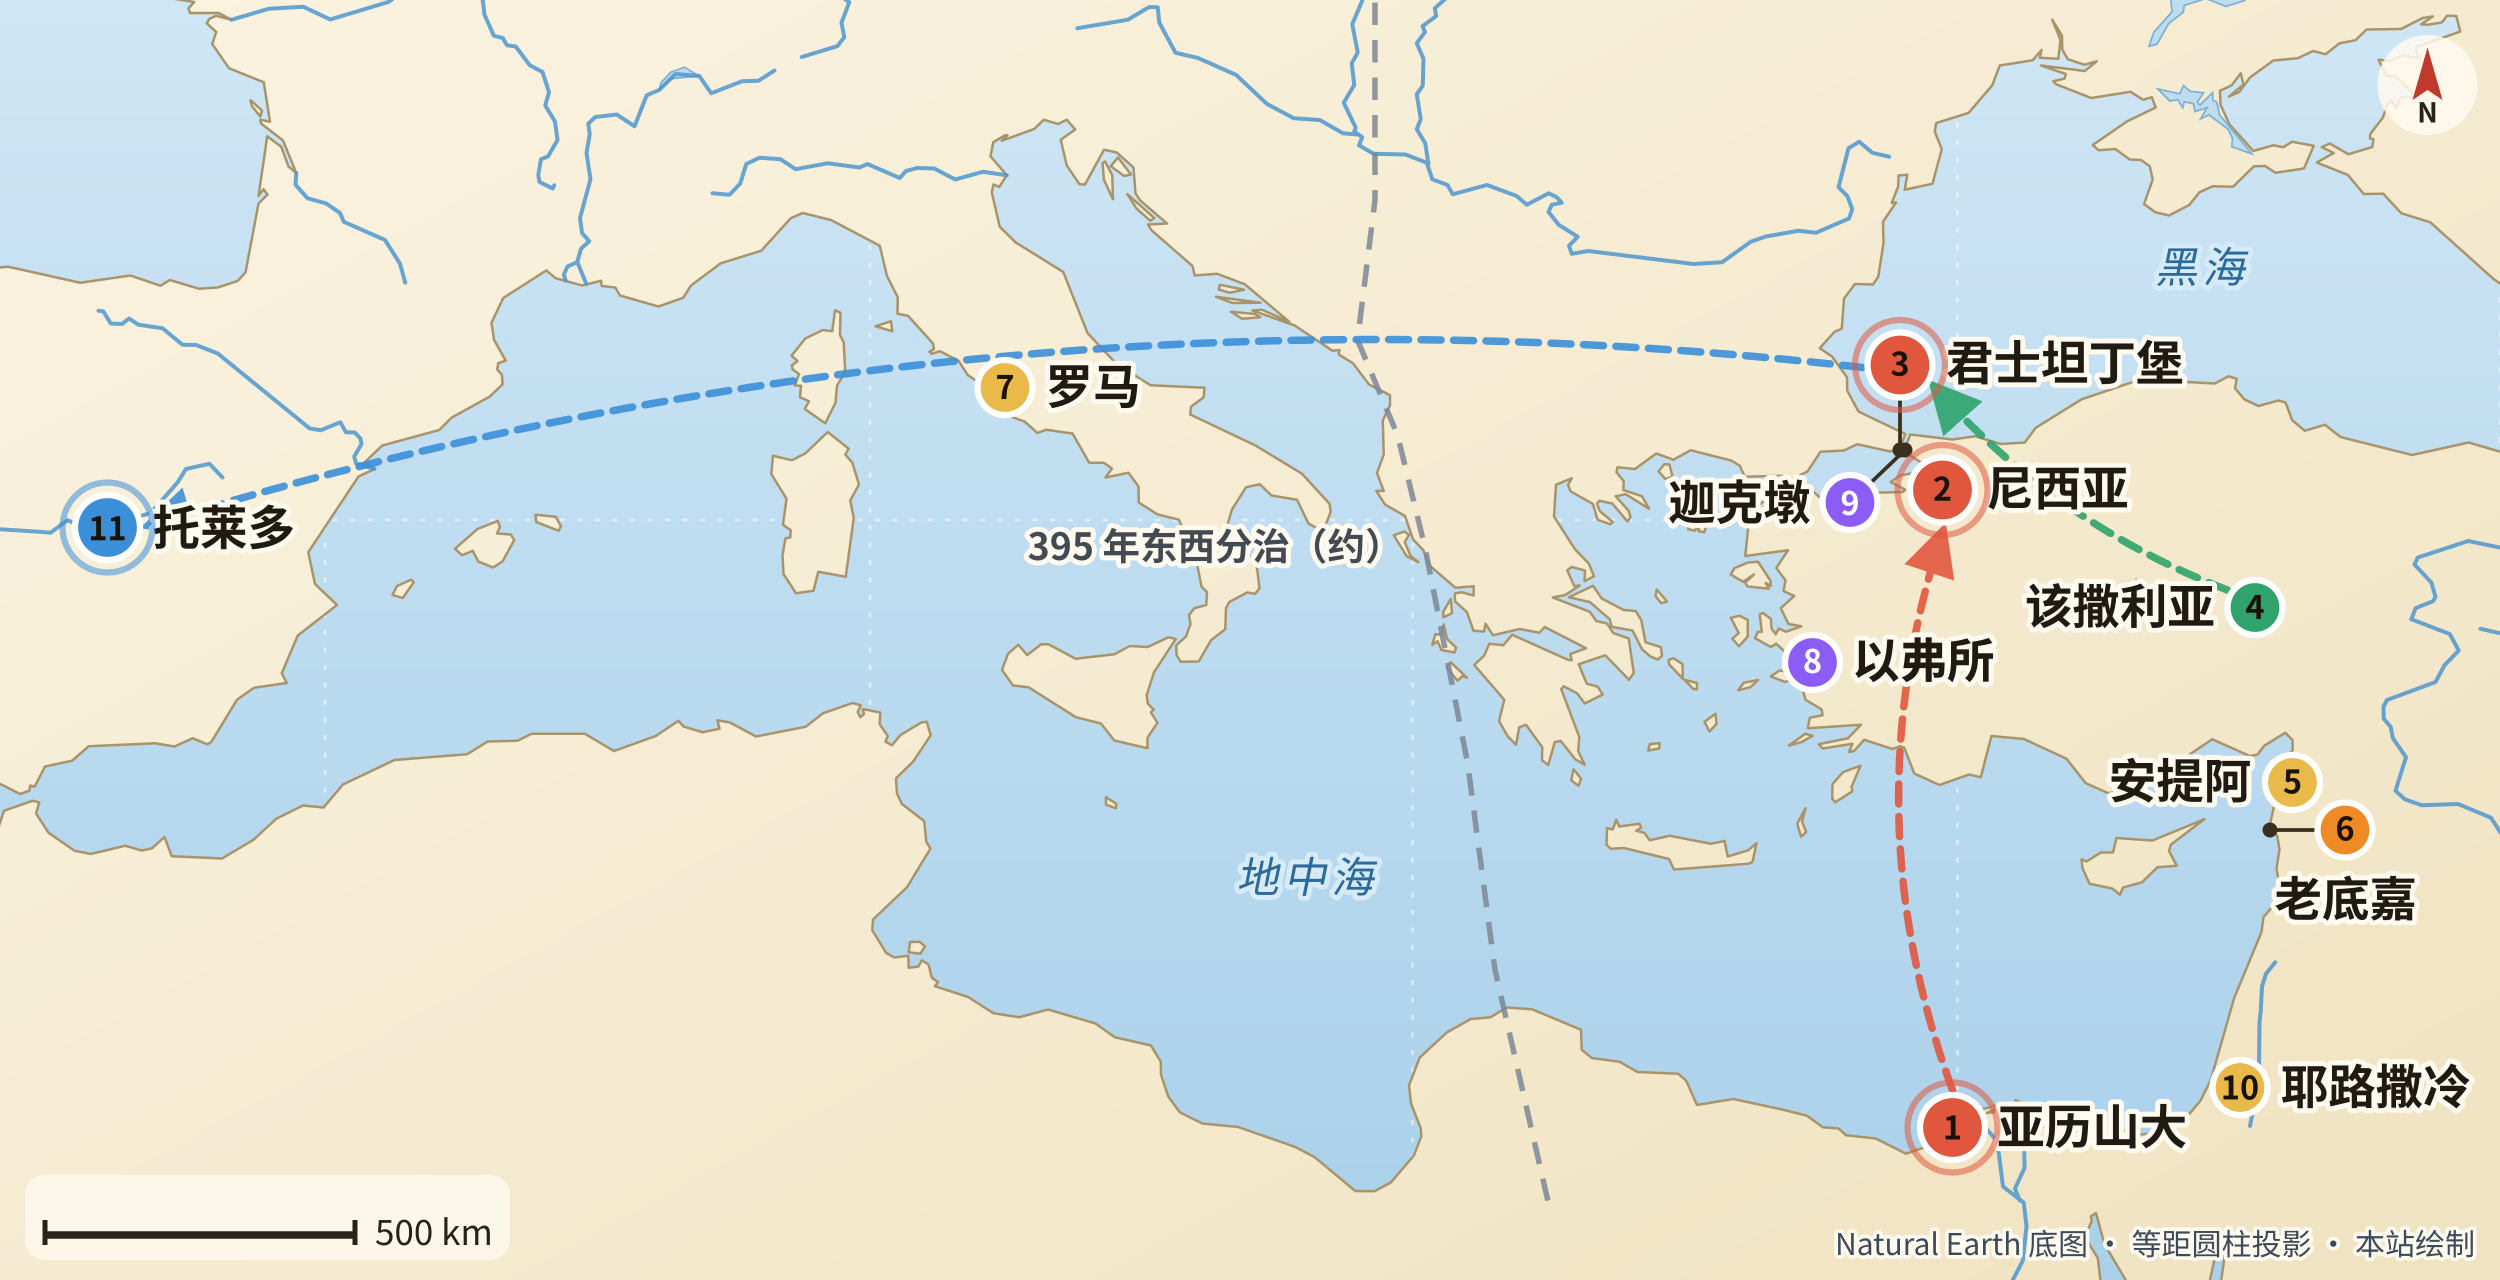
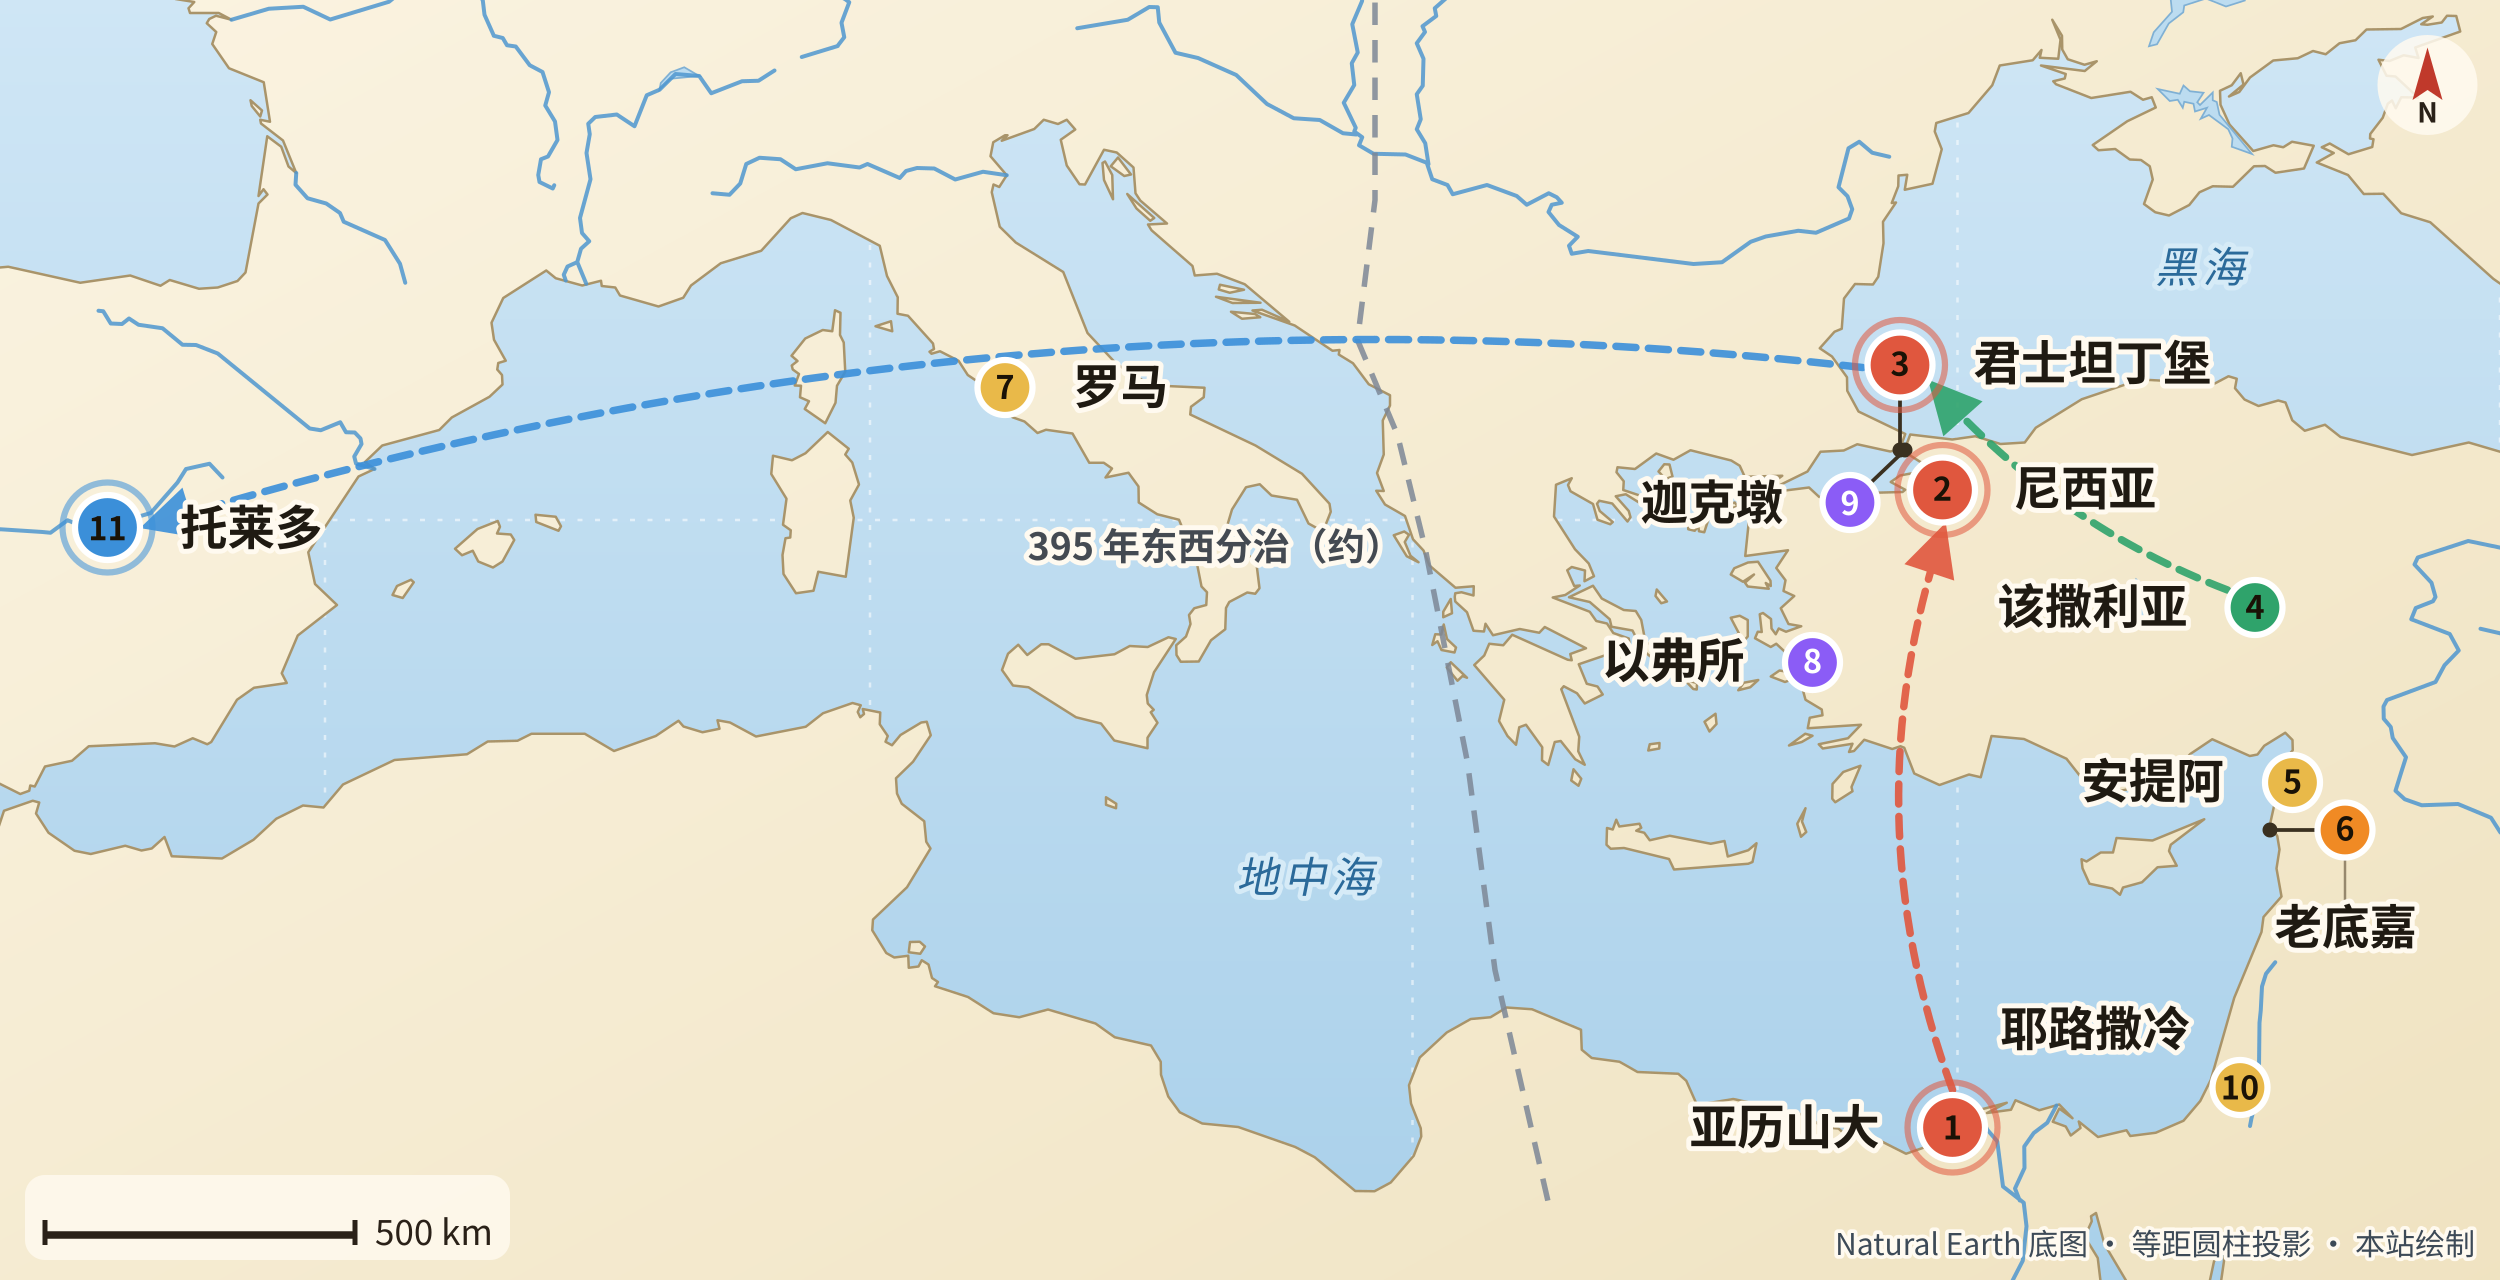
<svg xmlns="http://www.w3.org/2000/svg" viewBox="0 0 1000 512" width="1000" height="512" font-family="'Noto Sans CJK SC','PingFang SC','Microsoft YaHei','Source Han Sans SC',sans-serif">
  <defs>
    <linearGradient id="sea" x1="0" y1="0" x2="0" y2="1">
      <stop offset="0" stop-color="#cfe6f5" />
      <stop offset="1" stop-color="#a9d0ea" />
    </linearGradient>
    <linearGradient id="ld" x1="0" y1="0" x2="1" y2="1">
      <stop offset="0" stop-color="#fbf4e2" />
      <stop offset="1" stop-color="#efe2c0" />
    </linearGradient>
    <marker id="a2fa36b" viewBox="0 0 10 10" refX="8" refY="5" markerWidth="7" markerHeight="7" orient="auto-start-reverse">
      <path d="M0,0L10,5L0,10z" fill="#2fa36b" />
    </marker>
    <marker id="a3b8fd9" viewBox="0 0 10 10" refX="8" refY="5" markerWidth="7" markerHeight="7" orient="auto-start-reverse">
      <path d="M0,0L10,5L0,10z" fill="#3b8fd9" />
    </marker>
    <marker id="ae0573e" viewBox="0 0 10 10" refX="8" refY="5" markerWidth="7" markerHeight="7" orient="auto-start-reverse">
      <path d="M0,0L10,5L0,10z" fill="#e0573e" />
    </marker>
  </defs>
  <rect width="1000" height="512" fill="url(#sea)" />
  <path d="M130,0V512M348,0V512M565,0V512M783,0V512M1000,0V512M0,484H1000M0,208H1000" stroke="#ffffff" stroke-opacity=".55" stroke-width="1" stroke-dasharray="2 5" fill="none" />
  <path d="M647.7,330.6 655.8,329.5 656.5,331.1 654.5,332.3 657.7,333.1 659.9,336.1 667.9,334.3 684.3,337.5 689.8,336.4 691.1,342.6 699.3,340.1 702.6,337.3 701.0,344.8 699.3,345.5 669.6,347.8 667.6,343.6 649.6,339.2 644.3,339.5 642.6,337.9 642.8,331.2 645.1,331.8 646.5,327.9 647.7,330.6ZM640.7,239.4 649.5,244.0 654.3,244.4 656.5,248.0 658.2,256.9 664.4,258.9 664.8,262.4 663.1,263.8 660.0,262.5 656.8,259.7 653.0,252.2 644.6,250.7 643.9,247.7 635.9,240.8 627.6,238.9 637.2,234.3 640.7,239.4ZM868.3,337.9 867.6,340.4 870.7,346.3 863.0,346.9 856.8,352.9 849.2,355.0 848.0,357.9 844.9,355.4 835.8,353.5 833.0,347.3 832.6,343.7 834.6,344.6 840.3,341.0 845.2,341.0 846.6,335.2 861.0,336.2 881.7,327.7 868.3,337.9ZM198.8,213.4 204.3,213.8 205.7,216.0 201.0,224.6 197.2,227.0 191.3,224.6 189.1,220.3 184.8,222.1 182.0,219.5 191.0,211.6 199.1,208.4 200.0,210.7 198.8,213.4ZM340.9,185.0 343.6,193.8 340.1,200.2 341.5,207.1 338.3,230.7 327.3,228.7 325.4,236.3 318.4,237.3 313.4,229.6 313.0,222.0 314.2,215.3 316.1,215.0 316.3,212.1 313.2,209.9 314.6,199.5 308.5,189.6 309.2,182.3 316.8,184.1 322.2,181.3 331.1,172.8 339.5,179.5 338.1,181.8 340.9,185.0ZM336.0,134.0 337.5,137.0 338.1,148.7 334.8,154.3 334.2,161.1 330.1,169.3 321.9,163.6 323.6,160.5 320.0,158.9 320.4,154.3 317.9,154.2 319.6,149.6 317.1,147.8 316.7,146.2 319.0,144.4 316.6,142.3 322.1,135.4 329.1,132.0 332.9,132.5 334.0,124.1 336.2,125.1 336.0,134.0ZM470.3,255.6 461.6,268.9 458.7,278.0 459.1,281.4 461.5,283.9 460.3,284.9 463.0,289.1 459.0,295.1 459.0,299.3 445.7,296.2 440.4,289.4 430.4,286.9 411.4,274.9 405.2,274.2 400.8,268.0 403.2,261.5 407.3,257.9 410.9,262.0 416.5,257.7 419.4,257.7 430.2,263.5 445.8,261.7 451.9,258.4 459.1,258.8 467.4,254.9 470.3,255.6ZM492.4,124.7 502.0,125.6 504.1,126.9 496.8,127.5 492.4,124.7ZM504.2,121.1 493.0,121.2 486.4,118.7 504.2,121.1ZM491.9,117.1 487.5,115.8 488.0,113.9 497.6,115.9 491.9,117.1ZM734.1,320.9 732.9,319.5 733.0,313.6 737.3,308.8 744.2,306.3 740.6,314.8 741.0,316.5 734.1,320.9ZM720.4,334.7 718.9,329.5 722.2,323.3 720.8,328.6 722.5,332.8 720.4,334.7ZM715.6,298.2 722.1,293.5 725.0,294.3 720.7,296.8 715.6,298.2ZM683.8,292.6 681.8,288.7 686.2,285.5 686.6,289.6 683.8,292.6ZM711.8,268.2 718.3,269.3 718.6,271.0 714.0,272.8 708.3,270.6 711.8,268.2ZM695.3,276.1 697.5,273.1 703.3,272.0 700.1,274.9 695.3,276.1ZM663.8,297.2 663.7,299.4 659.3,300.2 659.9,297.7 663.8,297.2ZM673.1,271.5 667.7,265.8 667.4,264.0 669.4,263.3 673.0,265.6 673.1,271.5ZM678.7,275.8 677.3,275.6 673.8,271.9 678.8,273.2 678.7,275.8ZM695.6,258.5 692.9,255.5 695.5,253.2 692.3,247.1 695.9,246.3 699.1,248.0 699.1,254.6 695.6,258.5ZM703.2,224.7 708.2,232.3 708.3,234.4 706.3,233.2 707.5,235.5 699.1,234.6 698.0,233.1 701.6,229.8 697.2,232.7 692.3,229.8 693.7,227.3 699.2,225.0 703.2,224.7ZM664.5,241.3 662.2,238.4 662.7,235.8 666.8,240.6 664.5,241.3ZM686.4,196.5 683.7,194.2 686.3,193.3 688.8,195.8 686.4,196.5ZM683.7,206.7 681.7,212.9 679.6,212.5 679.3,210.5 677.9,212.3 675.3,211.7 675.2,207.6 680.1,208.8 683.7,206.7ZM666.2,191.6 663.4,188.6 665.7,185.7 667.8,185.8 669.0,190.6 666.2,191.6ZM695.2,202.7 688.5,203.9 690.0,202.2 693.9,201.0 695.2,202.7ZM368.1,381.5 363.5,380.9 364.0,376.8 367.9,376.7 370.0,378.6 368.1,381.5ZM104.1,46.6 100.7,42.4 100.2,40.1 104.8,44.2 104.1,46.6ZM356.4,128.5 356.9,132.5 350.2,130.5 356.4,128.5ZM223.4,212.3 214.5,208.8 214.2,205.9 222.3,206.7 224.4,210.5 223.4,212.3ZM161.1,239.2 157.0,238.0 158.8,234.4 164.4,231.9 165.5,232.9 161.1,239.2ZM446.4,323.3 442.4,321.9 442.4,318.9 446.5,321.5 446.4,323.3ZM449.7,70.4 444.3,66.5 447.2,63.0 452.4,69.8 449.7,70.4ZM460.1,88.3 454.6,83.4 450.9,77.6 461.7,87.2 460.1,88.3ZM445.2,79.7 441.6,72.0 441.0,65.2 442.0,64.6 444.9,70.0 445.2,79.7ZM578.8,255.6 582.4,259.0 581.8,261.0 576.6,260.0 575.0,256.5 572.9,258.0 574.1,253.7 576.5,253.8 577.5,249.8 578.8,255.6ZM586.8,271.1 585.0,270.4 583.0,272.3 578.7,267.0 580.3,264.9 586.8,271.1ZM580.8,245.3 577.3,246.9 577.3,244.7 580.3,239.6 580.8,245.3ZM567.4,224.9 562.7,222.5 557.5,214.1 561.7,212.6 563.6,213.9 561.9,216.8 564.2,222.3 567.4,224.9ZM631.4,314.3 628.5,312.2 629.4,307.7 632.5,311.5 631.4,314.3ZM895.2,538.8 885.3,536.2 883.2,538.0 886.5,525.8 890.7,496.8 885.6,504.6 878.0,539.8 865.7,539.8 853.2,524.1 850.7,512.7 841.8,497.7 838.4,485.2 836.4,486.5 836.7,488.5 833.9,494.7 839.1,503.2 840.4,514.1 852.2,534.0 857.7,539.8 -21.7,539.8 -21.7,376.1 -16.4,370.0 -7.7,352.2 1.6,324.3 13.1,320.3 15.7,321.0 14.4,325.4 19.4,333.1 29.8,340.3 36.3,341.6 50.1,338.3 56.6,340.2 60.7,339.4 65.8,334.8 68.7,342.5 88.8,343.4 101.4,335.9 110.5,327.5 121.2,322.2 129.4,323.0 137.2,313.8 157.8,304.0 186.8,301.7 195.1,296.6 207.0,296.3 212.6,293.5 233.9,293.5 245.6,300.4 262.3,294.4 271.4,288.3 273.4,290.6 281.0,292.9 287.8,291.5 287.0,288.1 292.0,289.0 302.4,294.6 322.3,290.7 329.2,285.3 341.0,281.2 344.3,282.1 343.1,284.8 344.1,286.9 345.6,285.6 345.1,283.6 352.1,285.0 351.9,289.7 355.1,294.4 354.2,296.7 356.8,298.1 360.2,294.0 368.5,289.0 370.7,288.7 372.3,294.1 365.2,304.7 358.4,311.3 358.8,317.4 360.7,321.5 369.7,328.5 370.5,336.7 372.2,339.4 362.8,354.9 349.2,367.8 348.9,372.1 354.5,381.2 357.7,383.0 363.3,382.3 363.5,387.1 367.4,386.6 368.7,384.1 371.4,385.8 372.8,391.2 375.2,392.8 374.0,394.5 387.2,398.8 397.4,405.3 407.7,406.9 419.2,403.8 438.2,409.4 445.9,414.9 460.4,418.2 464.3,424.7 464.4,429.9 467.3,438.6 471.9,444.9 480.9,449.4 495.3,450.8 518.1,458.8 525.9,462.9 542.1,476.4 549.8,476.5 556.3,473.0 565.5,462.3 568.5,454.6 568.3,451.3 564.4,441.4 563.6,434.1 567.9,423.0 578.7,413.0 588.3,407.6 596.2,406.9 602.6,403.0 612.8,403.7 632.4,411.9 632.7,419.9 636.7,423.2 647.8,424.7 655.0,428.8 671.3,429.5 674.5,432.3 678.8,442.0 693.3,439.6 712.4,443.7 722.8,446.3 729.1,450.9 735.4,451.4 738.4,454.1 750.3,455.4 762.4,461.5 770.2,458.8 781.1,450.5 787.4,449.6 791.2,444.1 802.7,441.1 794.8,445.2 804.4,443.9 806.2,440.1 815.7,444.1 823.7,441.8 829.0,447.3 823.7,443.4 821.1,448.7 826.3,450.6 828.3,454.2 832.2,451.2 831.5,448.6 839.2,454.8 850.6,452.1 852.1,454.4 862.3,453.1 873.4,448.3 880.1,440.4 884.3,432.0 893.7,399.1 904.6,372.8 905.4,366.8 912.6,358.6 910.6,347.4 911.8,339.8 910.9,334.4 907.9,330.2 909.6,322.5 912.1,318.4 908.9,309.8 917.1,300.1 917.0,296.0 914.1,293.1 905.7,298.3 903.0,301.8 899.9,302.4 884.9,295.7 876.1,301.6 868.6,310.2 862.9,313.3 843.4,317.3 834.3,313.3 826.6,303.5 809.6,295.6 796.6,294.4 792.3,310.9 787.6,309.8 775.8,314.0 765.7,309.4 761.7,299.1 760.2,298.5 756.9,299.6 745.7,295.9 741.6,300.4 739.6,300.8 741.0,297.5 729.1,299.4 727.5,297.7 739.2,295.3 744.4,289.9 723.1,291.3 723.9,287.1 729.0,286.1 728.7,283.8 722.2,279.9 720.6,274.0 718.9,272.4 722.3,270.6 722.4,263.6 714.8,261.5 710.5,257.5 708.3,258.8 702.0,255.3 703.1,252.7 704.7,252.8 703.9,245.7 705.2,245.2 708.4,247.6 708.6,251.4 710.3,253.7 711.5,251.4 714.4,252.7 720.5,250.5 715.4,249.6 712.3,243.3 717.7,238.4 713.4,236.4 714.2,232.1 710.5,227.2 715.2,220.1 698.1,222.4 699.6,207.9 702.5,206.9 711.7,196.5 723.6,195.0 727.7,198.8 733.2,198.5 735.8,197.0 733.3,194.3 736.4,193.4 738.9,194.1 738.3,197.4 761.0,196.8 762.1,195.9 756.3,192.8 760.0,190.2 779.3,186.6 768.8,185.2 763.3,181.7 761.9,179.7 764.1,173.8 780.9,175.8 790.1,174.5 800.2,177.6 809.9,177.0 814.3,171.1 832.7,159.7 856.1,151.8 885.9,153.4 891.4,150.5 894.7,151.5 894.0,155.3 897.8,159.8 903.4,162.4 911.3,160.2 914.2,161.0 916.9,168.1 921.9,172.3 930.0,169.9 936.2,174.8 964.8,182.0 987.5,177.0 1002.8,181.5 1021.7,173.6 1021.7,539.8 895.2,538.8ZM1021.7,125.5 1010.0,120.5 997.3,111.5 972.1,88.9 960.5,85.3 953.3,77.5 945.5,77.6 939.2,70.0 926.7,65.0 933.5,61.2 928.7,58.9 931.9,57.4 939.4,61.7 948.9,58.8 949.4,55.7 948.0,55.4 948.1,53.6 953.1,47.1 955.1,41.5 956.8,40.2 958.3,43.3 960.5,38.9 967.2,39.0 958.2,30.6 954.6,30.3 951.4,23.9 955.8,24.4 961.5,22.1 967.4,23.2 966.1,19.0 984.1,12.6 982.5,6.4 978.8,6.3 976.7,9.0 971.0,9.9 968.5,9.7 973.1,6.6 969.1,7.2 960.4,11.6 946.6,11.8 942.2,16.1 935.8,17.3 930.3,21.7 925.2,20.4 919.1,23.3 909.3,24.2 900.0,31.0 895.7,36.8 891.6,38.6 897.4,33.8 896.3,29.3 892.7,34.1 888.0,36.3 888.2,41.9 891.8,49.8 901.3,60.4 909.4,58.1 913.3,58.9 916.8,56.7 925.5,58.3 921.6,67.4 910.2,69.1 906.0,66.4 901.6,66.5 893.2,74.7 885.1,74.5 879.8,76.9 875.7,82.0 867.6,86.2 862.1,84.9 857.6,81.6 861.1,71.8 859.9,66.5 856.4,64.0 851.9,63.8 846.1,59.6 839.4,60.1 837.1,58.0 850.9,48.5 862.3,43.0 860.7,38.9 857.2,39.9 852.2,36.7 836.5,39.2 822.4,33.7 821.3,32.5 825.9,31.4 826.3,29.6 816.4,26.2 833.9,28.4 838.7,24.5 833.8,25.9 827.1,23.7 824.9,19.8 824.8,14.3 820.9,7.9 824.2,15.9 823.3,23.5 815.9,23.1 816.6,20.0 813.1,24.1 799.9,26.2 796.9,34.1 787.4,45.2 774.5,49.2 773.9,52.6 776.7,59.7 773.0,73.5 761.9,75.9 762.9,69.9 759.4,70.2 759.3,74.5 756.7,81.2 758.4,81.0 753.2,88.7 753.4,97.3 751.3,110.7 749.2,113.8 742.0,113.6 737.6,119.4 736.7,131.5 733.8,132.7 727.9,139.3 732.8,142.6 738.8,150.9 738.9,156.3 743.4,164.6 762.1,173.6 759.9,179.7 756.1,180.6 742.9,177.7 737.5,180.2 728.2,180.7 723.0,188.6 712.4,193.8 700.1,205.5 701.2,198.9 712.9,190.3 697.9,190.7 695.9,186.3 692.5,184.2 676.2,180.1 669.4,183.9 662.5,181.4 654.0,187.6 647.0,186.9 646.6,188.9 649.5,192.5 649.3,196.0 656.8,198.5 659.6,203.5 650.3,197.7 646.3,198.5 651.5,204.4 652.2,206.9 651.0,208.6 644.9,201.4 639.7,200.3 638.8,201.5 639.9,204.4 645.1,208.8 644.1,209.7 639.0,207.9 637.2,201.6 628.2,196.5 627.2,194.0 628.7,191.3 622.4,193.9 621.6,206.6 630.0,219.7 635.5,225.4 637.6,230.5 633.8,232.5 634.0,228.2 628.7,226.8 626.9,228.1 628.0,230.6 629.7,234.4 631.9,234.2 626.1,238.0 621.1,239.0 635.9,244.7 638.5,248.4 642.8,249.4 645.3,253.2 651.5,255.4 653.5,269.2 651.6,271.9 642.1,262.1 631.5,265.7 634.7,273.5 639.0,274.6 641.1,277.8 633.9,281.4 630.8,277.3 625.5,274.5 624.5,275.7 631.7,294.7 631.3,300.5 633.9,305.9 630.1,303.7 624.3,296.4 621.9,296.8 619.3,306.0 616.8,304.1 616.9,298.9 610.4,289.9 607.7,290.9 606.4,297.9 603.0,294.4 599.6,288.4 601.7,279.9 589.7,266.0 593.7,262.2 595.7,257.5 601.3,258.1 604.9,253.9 627.1,263.9 628.7,264.1 628.1,261.6 634.4,259.3 617.9,250.8 615.7,253.1 607.9,251.6 597.2,254.1 594.2,249.5 593.6,252.6 589.4,252.3 586.8,244.9 582.1,240.6 581.9,238.8 582.1,237.3 584.6,236.9 589.4,238.2 589.5,234.5 582.2,235.1 571.8,226.2 569.4,220.2 565.2,215.7 562.0,206.4 554.0,201.8 550.5,196.3 553.5,196.4 550.8,189.2 553.5,181.8 553.1,168.2 556.0,162.2 556.0,158.1 547.5,153.7 541.2,145.3 535.5,141.8 535.8,140.0 533.0,140.3 517.9,130.2 501.0,124.2 504.8,123.9 515.7,128.7 497.9,113.7 486.8,109.5 477.9,110.2 477.0,106.4 460.6,92.1 459.2,89.8 466.8,89.4 456.1,80.2 454.2,77.3 453.4,67.0 446.7,61.0 441.6,59.9 434.0,73.8 431.8,73.7 426.7,66.2 424.3,55.9 430.1,51.8 426.7,47.9 423.2,49.6 417.5,47.9 413.7,51.6 400.7,56.3 403.0,54.1 402.0,54.1 397.3,56.9 396.2,62.5 402.7,70.1 399.7,74.8 397.4,73.8 396.7,76.9 399.9,90.7 406.3,97.0 425.3,108.8 435.0,133.2 446.5,145.5 460.2,154.1 481.8,155.1 481.5,158.9 476.4,162.7 476.1,165.8 502.2,178.2 520.8,189.5 531.8,201.5 532.3,204.7 529.2,212.6 523.4,209.4 518.8,199.9 508.6,198.2 503.9,193.7 498.4,194.9 492.8,203.8 489.6,214.6 491.3,217.6 496.2,219.3 502.5,224.8 503.8,235.3 502.1,237.5 498.9,237.0 491.7,240.8 490.4,243.2 490.1,251.7 484.4,256.1 479.5,264.6 472.3,264.7 470.6,262.0 470.5,258.1 474.4,254.6 476.2,249.6 475.6,246.0 477.7,243.3 482.5,242.0 482.8,236.9 480.6,234.6 478.8,225.5 471.6,207.9 462.9,205.7 455.5,201.0 455.4,194.6 451.4,189.1 442.2,191.0 444.8,187.4 441.5,185.1 435.7,185.1 429.0,173.4 418.4,171.9 415.0,173.2 409.8,168.6 405.0,166.9 392.9,153.9 387.1,150.0 383.4,144.3 376.0,140.5 372.6,141.5 371.8,140.7 373.6,139.6 373.2,137.4 363.2,126.3 359.0,125.5 359.1,118.9 354.8,110.4 351.9,98.3 332.4,88.0 321.0,85.2 316.3,87.3 304.5,100.3 288.3,105.3 276.4,114.2 273.3,119.1 263.4,122.6 248.0,118.2 246.1,115.0 240.7,114.4 240.4,112.3 232.9,114.2 222.3,111.3 218.5,108.2 201.3,119.2 196.6,129.1 197.6,135.9 202.3,144.3 199.3,145.2 198.9,147.8 200.8,150.0 201.0,153.8 195.8,158.7 180.7,167.0 175.7,172.0 152.9,178.2 146.0,184.8 149.8,187.6 143.4,190.6 123.3,220.9 126.0,233.6 134.8,242.0 119.1,254.2 112.7,269.3 114.7,273.2 101.6,275.1 94.8,279.9 84.5,296.8 82.9,297.7 77.1,295.3 69.8,298.6 62.0,297.3 35.5,298.5 28.8,304.3 18.0,306.6 13.9,314.6 12.1,314.2 11.7,316.3 8.1,317.6 -0.9,313.1 -4.9,306.5 -5.8,301.8 -8.4,300.7 -9.0,298.2 -4.7,293.1 -8.6,295.3 -19.2,285.3 -18.8,282.9 -21.7,285.1 -21.7,108.9 3.3,106.7 32.1,113.1 52.1,110.2 64.2,114.3 67.9,112.0 79.6,115.5 87.1,115.0 95.0,112.4 98.2,109.0 103.4,81.4 107.0,77.8 105.4,75.7 103.4,78.4 106.9,54.5 112.5,58.7 115.4,66.6 118.5,69.2 113.2,56.2 104.4,49.4 104.1,47.9 108.0,48.7 105.5,32.9 91.6,27.3 84.9,17.6 86.5,12.8 82.7,9.3 83.7,7.6 86.4,6.3 92.6,7.9 87.5,5.2 76.0,5.2 75.4,3.3 77.7,0.8 70.2,-0.4 71.0,-2.8 69.8,-3.5 66.0,-2.8 61.8,-5.4 45.6,-9.3 36.7,-8.9 34.2,-13.0 28.7,-14.9 36.3,-18.5 30.9,-21.9 38.2,-22.2 34.9,-24.0 27.8,-23.9 27.4,-27.7 1021.7,-27.7 1021.7,125.5Z" fill="url(#ld)" stroke="#a9946a" stroke-width="1" stroke-linejoin="round" fill-rule="evenodd" />
  <path d="M857.8,239.3 862.5,243.3 859.4,248.5 853.0,244.5 851.3,241.6 854.2,236.2 854.5,231.8 857.0,233.8 857.8,239.3ZM279.7,30.4 268.2,31.5 263.8,35.9 264.3,33.2 268.3,28.9 273.7,26.9 279.7,30.4ZM900.8,61.6 892.7,58.7 893.0,55.4 891.3,51.7 883.6,46.0 880.3,47.5 882.8,43.1 878.0,44.6 877.4,41.5 873.7,40.7 873.1,43.1 871.1,39.9 867.9,40.4 863.1,35.6 871.9,37.5 873.4,34.2 876.0,36.5 881.4,37.1 878.9,40.9 880.0,42.0 885.1,37.0 885.1,40.1 886.7,40.8 887.8,45.9 900.8,61.6ZM897.9,0.2 890.4,2.6 882.4,-0.6 873.7,2.2 873.3,4.9 867.5,9.4 862.8,17.7 859.6,18.5 861.5,12.9 868.8,4.7 868.2,-1.1 891.2,-2.4 894.1,-9.4 897.9,0.2Z" fill="#bcdcf0" stroke="#7fb0d4" stroke-width=".7" />
  <path d="M968.7,322.1 961.9,319.7 958.2,316.3 960.5,308.9M973.2,240.5 974.2,238.8 972.6,233.1M900.5,447.7 903.5,435.6M904.3,404.2 903.8,409.1M328.9,-4.7 323.5,-4.3M330.1,-4.7 338.1,-0.3M263.8,35.9 270.2,29.6 279.7,30.4M0.1,211.7 17.1,212.8M71.0,193.0 74.4,187.6M968.7,322.1 983.2,321.6 996.4,327.1 1000.1,332.9 1008.2,339.8 1010.3,345.6 1020.2,357.6 1021.6,361.8M957.1,295.2 962.4,302.9 960.5,308.9M807.9,480.2 806.0,475.4 809.8,467.2 809.7,458.6 813.5,453.2 818.9,449.1 822.6,442.2M504.5,-15.5 516.6,-7.5 545.7,-7.7 544.8,0.5 540.9,9.7 543.1,21.0 540.7,25.3 541.7,34.0 537.5,41.1 542.3,51.1 541.7,52.6 544.9,54.9 543.6,58.1 549.4,61.5 562.2,61.8 570.7,65.1 572.9,71.7 579.0,74.0 581.1,77.7 594.8,74.0 606.7,78.4 610.7,81.9 619.5,77.3 622.7,78.9 624.7,81.1 620.7,81.9 619.4,84.8 623.6,90.0 631.1,94.7 627.6,98.3 628.7,101.5 635.3,100.4 677.4,105.6 688.8,104.9 700.3,96.7 706.3,94.6 719.3,92.3 726.4,93.1 739.6,87.4 740.9,83.7 739.0,78.5 735.4,74.9 739.4,59.3 743.7,56.7 748.9,61.1 755.7,62.7M992.2,251.5 1000.4,253.4 1005.1,260.5 1005.5,265.7 1009.3,267.6 1021.7,268.7M309.1,-15.1 315.0,-11.9 319.5,-12.1 325.6,-15.3 335.2,-17.1 338.9,-20.6 355.2,-27.7M504.5,-15.5 500.6,-18.5 488.8,-19.7 482.8,-24.3 467.4,-25.4 462.3,-20.2 450.6,-19.3 435.6,-23.6 429.3,-27.7M430.9,11.3 451.1,7.9 459.7,2.8 463.1,2.9 463.7,9.0 470.2,21.1 479.2,23.2 494.5,30.0 506.8,41.6 517.5,47.3 527.9,48.0 537.2,53.3 542.5,53.8M39.4,124.3 41.3,124.5 44.3,129.4 48.8,129.6 51.6,127.4 55.4,129.9 65.0,131.3 73.0,137.9 78.4,138.0 87.1,141.4 123.9,171.4 128.3,172.1 136.1,168.9 138.4,172.9 141.9,173.0 144.2,175.4 144.6,177.6 141.7,182.6 142.4,185.4 149.8,187.6M973.2,240.5 966.3,243.2 964.5,247.7 979.9,253.6 983.5,260.2 977.8,266.1 974.2,272.8 954.8,280.0 953.4,282.6 953.5,287.5 956.3,290.8 957.1,295.2M1021.7,209.1 1003.7,210.5 1005.2,216.1 1002.7,219.6 987.3,216.4 967.1,223.0 965.8,225.8 972.6,233.1M900.5,447.8 900.0,450.4M903.8,409.1 903.5,435.6M910.1,384.9 906.4,389.5 904.8,394.6 904.3,404.2M801.2,539.8 798.7,533.4 802.1,517.9 809.1,504.3 810.6,490.5 809.5,481.1M285.0,77.3 291.8,77.9 296.1,73.4 298.5,65.6 303.8,63.1 312.2,63.7 318.3,67.7 331.0,65.3 343.8,67.0 347.0,65.6 359.9,71.2 362.4,68.4 366.8,67.2 373.7,67.4 382.1,71.8 393.2,68.7 402.7,70.1M320.7,22.8 335.1,18.4M335.0,18.4 337.7,14.9 336.6,9.1 339.7,0.9 338.1,-0.3M328.9,-4.7 330.1,-4.7M323.5,-4.3 319.6,-5.2 314.8,-2.1 294.9,-2.9 295.3,-15.6 299.7,-27.7M230.8,104.9 227.0,106.6 225.5,109.9 226.3,112.2M263.8,35.9 258.7,38.1 253.8,50.5 246.7,45.8 238.1,46.8 235.3,49.5 235.9,53.7 234.6,61.2 236.2,71.7 232.0,87.2 232.8,93.2 235.7,96.5 232.4,99.5 230.9,104.8 234.5,113.5M309.8,28.2 303.4,32.3 296.8,32.5 284.5,37.3 279.7,30.4M809.5,481.1 801.2,474.6 798.9,456.5 795.0,452.0 791.2,444.1M232.8,-2.2 226.3,-16.1 214.8,-27.7M205.8,-27.7 193.9,-24.5 188.4,-27.7M0.1,211.7 -7.1,214.2 -21.7,215.3M71.0,193.0 60.3,205.2 36.6,212.1 27.0,208.1 20.2,213.1 17.0,212.8M89.0,191.0 83.8,185.5 74.4,187.6M569.1,34.3 566.7,37.7 568.3,47.7 566.7,51.7 570.1,57.3 571.4,65.7M594.5,-14.6 590.9,-14.0 588.2,-9.3 573.9,3.3 574.5,6.4 569.0,10.5 570.0,12.8 566.7,17.3 569.4,23.5 569.1,34.3M657.7,-22.7 659.5,-22.0 659.4,-20.3 655.9,-12.6 652.2,-12.1 633.6,-18.1 627.9,-16.4 617.8,-16.5 615.8,-18.2 613.5,-25.3 605.8,-20.0 598.5,-18.7 594.3,-14.6M162.1,113.1 160.0,105.5 154.0,96.0 137.5,88.7 136.0,85.2 130.5,81.4 123.0,79.3 118.2,73.9 118.5,69.2M197.5,14.2 193.8,5.9 193.1,0.0 191.1,-2.5 181.7,-8.4 173.3,-10.9 168.9,-10.1 155.6,0.7 132.1,7.8 121.3,2.7 107.5,3.5 92.6,7.9M197.5,14.3 201.1,15.2 202.8,18.1 206.3,18.6 211.9,26.1 217.0,28.8 219.6,36.9 218.1,42.2 222.0,48.6 223.0,56.0 219.2,62.6 216.4,63.7 215.3,70.0 215.8,72.8 221.1,75.4 221.7,74.1" fill="none" stroke="#4f97cf" stroke-width="1.6" stroke-linejoin="round" stroke-linecap="round" opacity=".85" />
  <path d="M550,-14 550,80 543,136 559,174 570,219 587,305 598,388 620,484" fill="none" stroke="#7c8796" stroke-width="2.2" stroke-dasharray="9 6" opacity=".85" />
  <path d="M760,180L760,146" stroke="#3a3020" stroke-width="1.5" />
  <circle cx="760" cy="180" r="3" fill="#3a3020" />
  <path d="M908,332L938,332" stroke="#3a3020" stroke-width="1.5" />
  <circle cx="908" cy="332" r="3" fill="#3a3020" />
  <path d="M762,180L740,201" stroke="#3a3020" stroke-width="1.5" />
  <circle cx="762" cy="180" r="3" fill="#3a3020" />
  <path d="M781,436 Q740,325 777,213" fill="none" stroke="#e0573e" stroke-width="3" stroke-dasharray="8 5" stroke-linecap="round" marker-end="url(#ae0573e)" opacity=".9" />
  <path d="M891,236 Q823,210 774,155" fill="none" stroke="#2fa36b" stroke-width="3" stroke-dasharray="8 5" stroke-linecap="round" marker-end="url(#a2fa36b)" opacity=".9" />
  <path d="M745,147 Q396,107 60,210" fill="none" stroke="#3b8fd9" stroke-width="3" stroke-dasharray="8 5" stroke-linecap="round" marker-end="url(#a3b8fd9)" opacity=".9" />
-   <text x="798.9" y="457.7" text-anchor="start" font-size="19" font-weight="800" fill="#1f1a12" paint-order="stroke" stroke="#fffaf0" stroke-width="4" stroke-linejoin="round">亚历山大</text>
-   <text x="794.5" y="202.2" text-anchor="start" font-size="19" font-weight="800" fill="#1f1a12" paint-order="stroke" stroke="#fffaf0" stroke-width="4" stroke-linejoin="round">尼西亚</text>
-   <text x="778.4" y="152.1" text-anchor="start" font-size="19" font-weight="800" fill="#1f1a12" paint-order="stroke" stroke="#fffaf0" stroke-width="4" stroke-linejoin="round">君士坦丁堡</text>
-   <text x="61.0" y="218.0" text-anchor="start" font-size="19" font-weight="800" fill="#1f1a12" paint-order="stroke" stroke="#fffaf0" stroke-width="4" stroke-linejoin="round">托莱多</text>
-   <text x="886.0" y="249.5" text-anchor="end" font-size="19" font-weight="600" fill="#1f1a12" paint-order="stroke" stroke="#fffaf0" stroke-width="4" stroke-linejoin="round">该撒利亚</text>
-   <text x="900.5" y="319.3" text-anchor="end" font-size="19" font-weight="600" fill="#1f1a12" paint-order="stroke" stroke="#fffaf0" stroke-width="4" stroke-linejoin="round">安提阿</text>
-   <text x="938.3" y="366.5" text-anchor="middle" font-size="19" font-weight="600" fill="#1f1a12" paint-order="stroke" stroke="#fffaf0" stroke-width="4" stroke-linejoin="round">老底嘉</text>
-   <text x="418.2" y="161.5" text-anchor="start" font-size="19" font-weight="600" fill="#1f1a12" paint-order="stroke" stroke="#fffaf0" stroke-width="4" stroke-linejoin="round">罗马</text>
-   <text x="740.8" y="271.1" text-anchor="start" font-size="19" font-weight="600" fill="#1f1a12" paint-order="stroke" stroke="#fffaf0" stroke-width="4" stroke-linejoin="round">以弗所</text>
-   <text x="724.3" y="207.9" text-anchor="end" font-size="19" font-weight="600" fill="#1f1a12" paint-order="stroke" stroke="#fffaf0" stroke-width="4" stroke-linejoin="round">迦克墩</text>
-   <text x="912.3" y="441.6" text-anchor="start" font-size="19" font-weight="600" fill="#1f1a12" paint-order="stroke" stroke="#fffaf0" stroke-width="4" stroke-linejoin="round">耶路撒冷</text>
+   <text x="751.9" y="457.7" text-anchor="end" font-size="19" font-weight="800" fill="#1f1a12" paint-order="stroke" stroke="#fffaf0" stroke-width="4" stroke-linejoin="round">亚历山大</text>
+   <text x="805.5" y="202.2" text-anchor="start" font-size="19" font-weight="800" fill="#1f1a12" paint-order="stroke" stroke="#fffaf0" stroke-width="4" stroke-linejoin="round">尼西亚</text>
+   <text x="789.4" y="152.1" text-anchor="start" font-size="19" font-weight="800" fill="#1f1a12" paint-order="stroke" stroke="#fffaf0" stroke-width="4" stroke-linejoin="round">君士坦丁堡</text>
+   <text x="72.0" y="218.0" text-anchor="start" font-size="19" font-weight="800" fill="#1f1a12" paint-order="stroke" stroke="#fffaf0" stroke-width="4" stroke-linejoin="round">托莱多</text>
+   <text x="875.0" y="249.5" text-anchor="end" font-size="19" font-weight="600" fill="#1f1a12" paint-order="stroke" stroke="#fffaf0" stroke-width="4" stroke-linejoin="round">该撒利亚</text>
+   <text x="889.5" y="319.3" text-anchor="end" font-size="19" font-weight="600" fill="#1f1a12" paint-order="stroke" stroke="#fffaf0" stroke-width="4" stroke-linejoin="round">安提阿</text>
+   <path d="M938,332L938,372" stroke="#5a4a30" stroke-width="1" opacity=".6" />
+   <text x="938.3" y="377.7" text-anchor="middle" font-size="19" font-weight="600" fill="#1f1a12" paint-order="stroke" stroke="#fffaf0" stroke-width="4" stroke-linejoin="round">老底嘉</text>
+   <text x="429.2" y="161.5" text-anchor="start" font-size="19" font-weight="600" fill="#1f1a12" paint-order="stroke" stroke="#fffaf0" stroke-width="4" stroke-linejoin="round">罗马</text>
+   <text x="697.8" y="271.1" text-anchor="end" font-size="19" font-weight="600" fill="#1f1a12" paint-order="stroke" stroke="#fffaf0" stroke-width="4" stroke-linejoin="round">以弗所</text>
+   <text x="713.3" y="207.9" text-anchor="end" font-size="19" font-weight="600" fill="#1f1a12" paint-order="stroke" stroke="#fffaf0" stroke-width="4" stroke-linejoin="round">迦克墩</text>
+   <text x="876.1" y="418.4" text-anchor="end" font-size="19" font-weight="600" fill="#1f1a12" paint-order="stroke" stroke="#fffaf0" stroke-width="4" stroke-linejoin="round">耶路撒冷</text>
  <text x="522" y="357" text-anchor="middle" font-size="17" font-style="italic" fill="#2b6a9a" letter-spacing="2" paint-order="stroke" stroke="#d6ebf7" stroke-width="4" stroke-linejoin="round">地中海</text>
  <text x="880" y="113" text-anchor="middle" font-size="17" font-style="italic" fill="#2b6a9a" letter-spacing="2" paint-order="stroke" stroke="#d6ebf7" stroke-width="4" stroke-linejoin="round">黑海</text>
  <text x="561" y="224" text-anchor="end" font-size="15" font-weight="700" fill="#444a52" paint-order="stroke" stroke="#fffaf0" stroke-width="4" stroke-linejoin="round">395 年东西分治（约）</text>
  <circle cx="781" cy="451" r="18" fill="none" stroke="#e0573e" stroke-width="2.5" opacity=".55" />
  <circle cx="781" cy="451" r="13" fill="#e0573e" stroke="#ffffff" stroke-width="2.5" />
  <text x="781" y="455.8" text-anchor="middle" font-size="13" font-weight="800" fill="#1a1206">1</text>
  <circle cx="777" cy="196" r="18" fill="none" stroke="#e0573e" stroke-width="2.5" opacity=".55" />
  <circle cx="777" cy="196" r="13" fill="#e0573e" stroke="#ffffff" stroke-width="2.5" />
  <text x="777" y="200.3" text-anchor="middle" font-size="13" font-weight="800" fill="#1a1206">2</text>
  <circle cx="760" cy="146" r="18" fill="none" stroke="#e0573e" stroke-width="2.5" opacity=".55" />
  <circle cx="760" cy="146" r="13" fill="#e0573e" stroke="#ffffff" stroke-width="2.5" />
  <text x="760" y="150.3" text-anchor="middle" font-size="13" font-weight="800" fill="#1a1206">3</text>
  <circle cx="902" cy="243" r="11" fill="#2fa36b" stroke="#ffffff" stroke-width="2.5" />
  <text x="902" y="247.6" text-anchor="middle" font-size="13" font-weight="800" fill="#1a1206">4</text>
  <circle cx="917" cy="313" r="11" fill="#e9b949" stroke="#ffffff" stroke-width="2.5" />
  <text x="917" y="317.4" text-anchor="middle" font-size="13" font-weight="800" fill="#1a1206">5</text>
  <circle cx="938" cy="332" r="11" fill="#f08a24" stroke="#ffffff" stroke-width="2.5" />
  <text x="938" y="336.2" text-anchor="middle" font-size="13" font-weight="800" fill="#1a1206">6</text>
  <circle cx="402" cy="155" r="11" fill="#e9b949" stroke="#ffffff" stroke-width="2.5" />
  <text x="402" y="159.6" text-anchor="middle" font-size="13" font-weight="800" fill="#1a1206">7</text>
  <circle cx="725" cy="265" r="11" fill="#8b5cf6" stroke="#ffffff" stroke-width="2.5" />
  <text x="725" y="269.2" text-anchor="middle" font-size="13" font-weight="800" fill="#ffffff">8</text>
  <circle cx="740" cy="201" r="11" fill="#8b5cf6" stroke="#ffffff" stroke-width="2.5" />
  <text x="740" y="206.0" text-anchor="middle" font-size="13" font-weight="800" fill="#ffffff">9</text>
  <circle cx="896" cy="435" r="11" fill="#e9b949" stroke="#ffffff" stroke-width="2.5" />
  <text x="896" y="439.8" text-anchor="middle" font-size="13" font-weight="800" fill="#1a1206">10</text>
  <circle cx="43" cy="211" r="18" fill="none" stroke="#3b8fd9" stroke-width="2.5" opacity=".55" />
  <circle cx="43" cy="211" r="13" fill="#3b8fd9" stroke="#ffffff" stroke-width="2.5" />
  <text x="43" y="216.1" text-anchor="middle" font-size="13" font-weight="800" fill="#1a1206">11</text>
  <g transform="translate(18,494)">
    <rect x="-8" y="-24" width="194" height="34" rx="8" fill="#fffaf0" opacity=".8" />
    <path d="M0,0H124" stroke="#2a2118" stroke-width="3" />
    <path d="M0,-6V4M124,-6V4" stroke="#2a2118" stroke-width="2" />
    <text x="132" y="4" font-size="14" fill="#2a2118">500 km</text>
  </g>
  <g transform="translate(971,34)">
    <circle r="20" fill="#fffaf0" opacity=".85" />
    <path d="M0,-15L6,6L0,2L-6,6z" fill="#c0392b" />
    <text y="15" text-anchor="middle" font-size="11" font-weight="800" fill="#2a2118">N</text>
  </g>
  <text x="990" y="502" text-anchor="end" font-size="12" fill="#3d4a57" paint-order="stroke" stroke="#fffaf0" stroke-width="3" stroke-linejoin="round">Natural Earth 底图 · 等距圆柱投影 · 本站绘制</text>
</svg>
